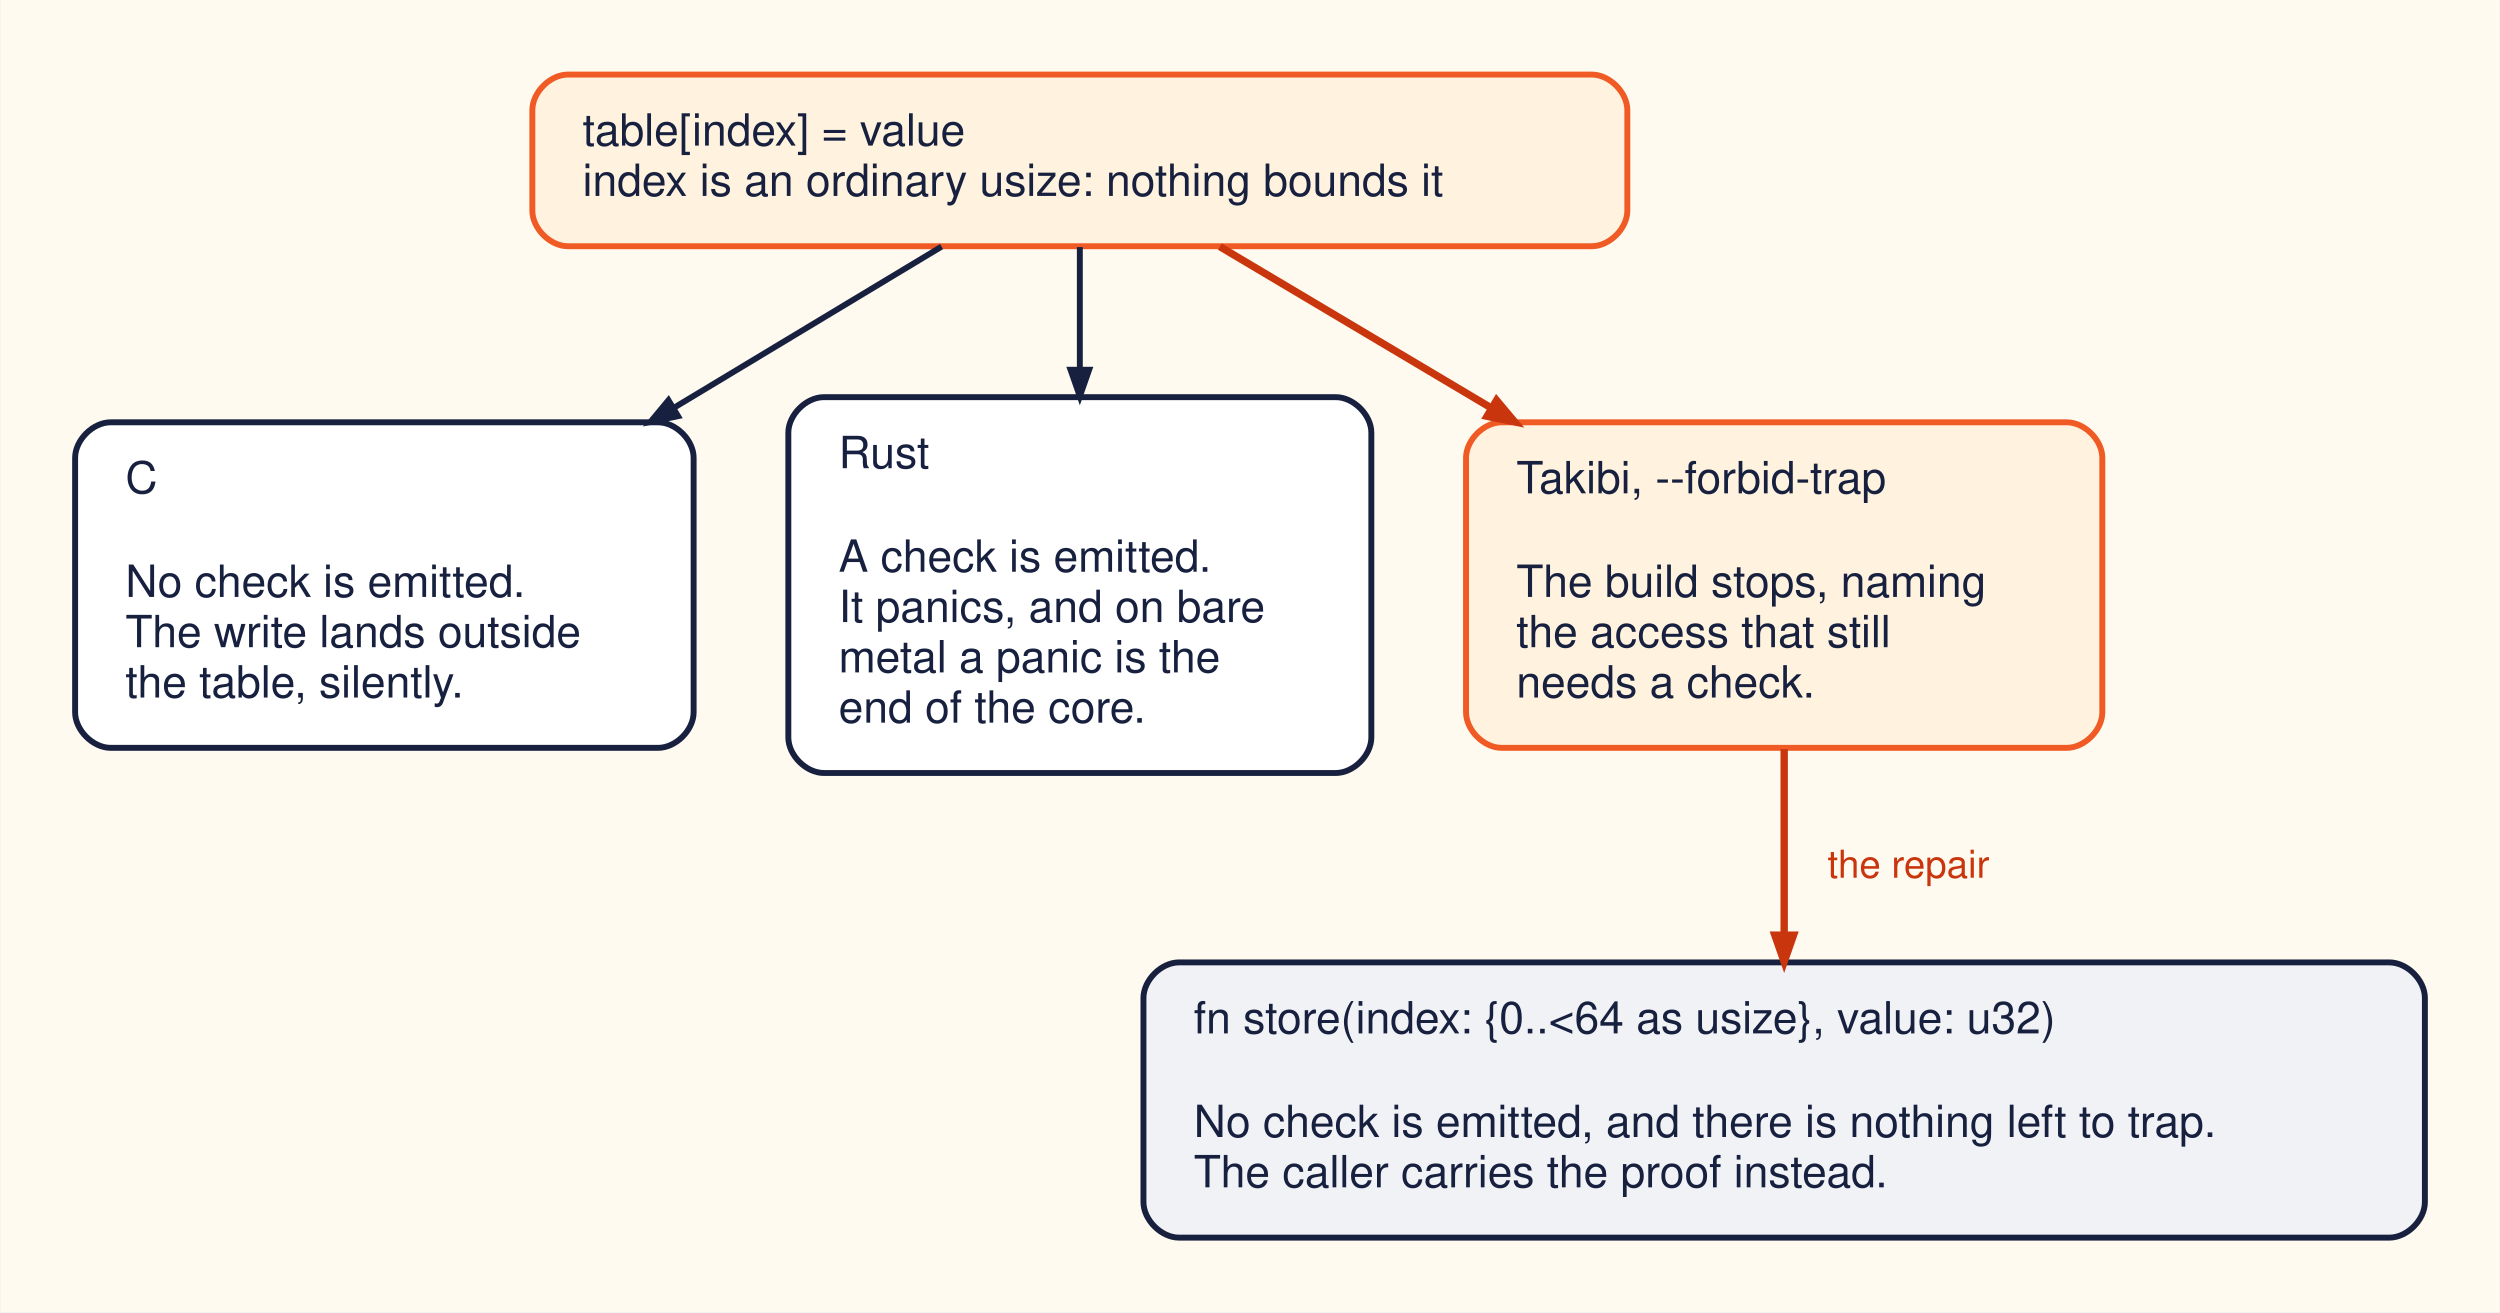
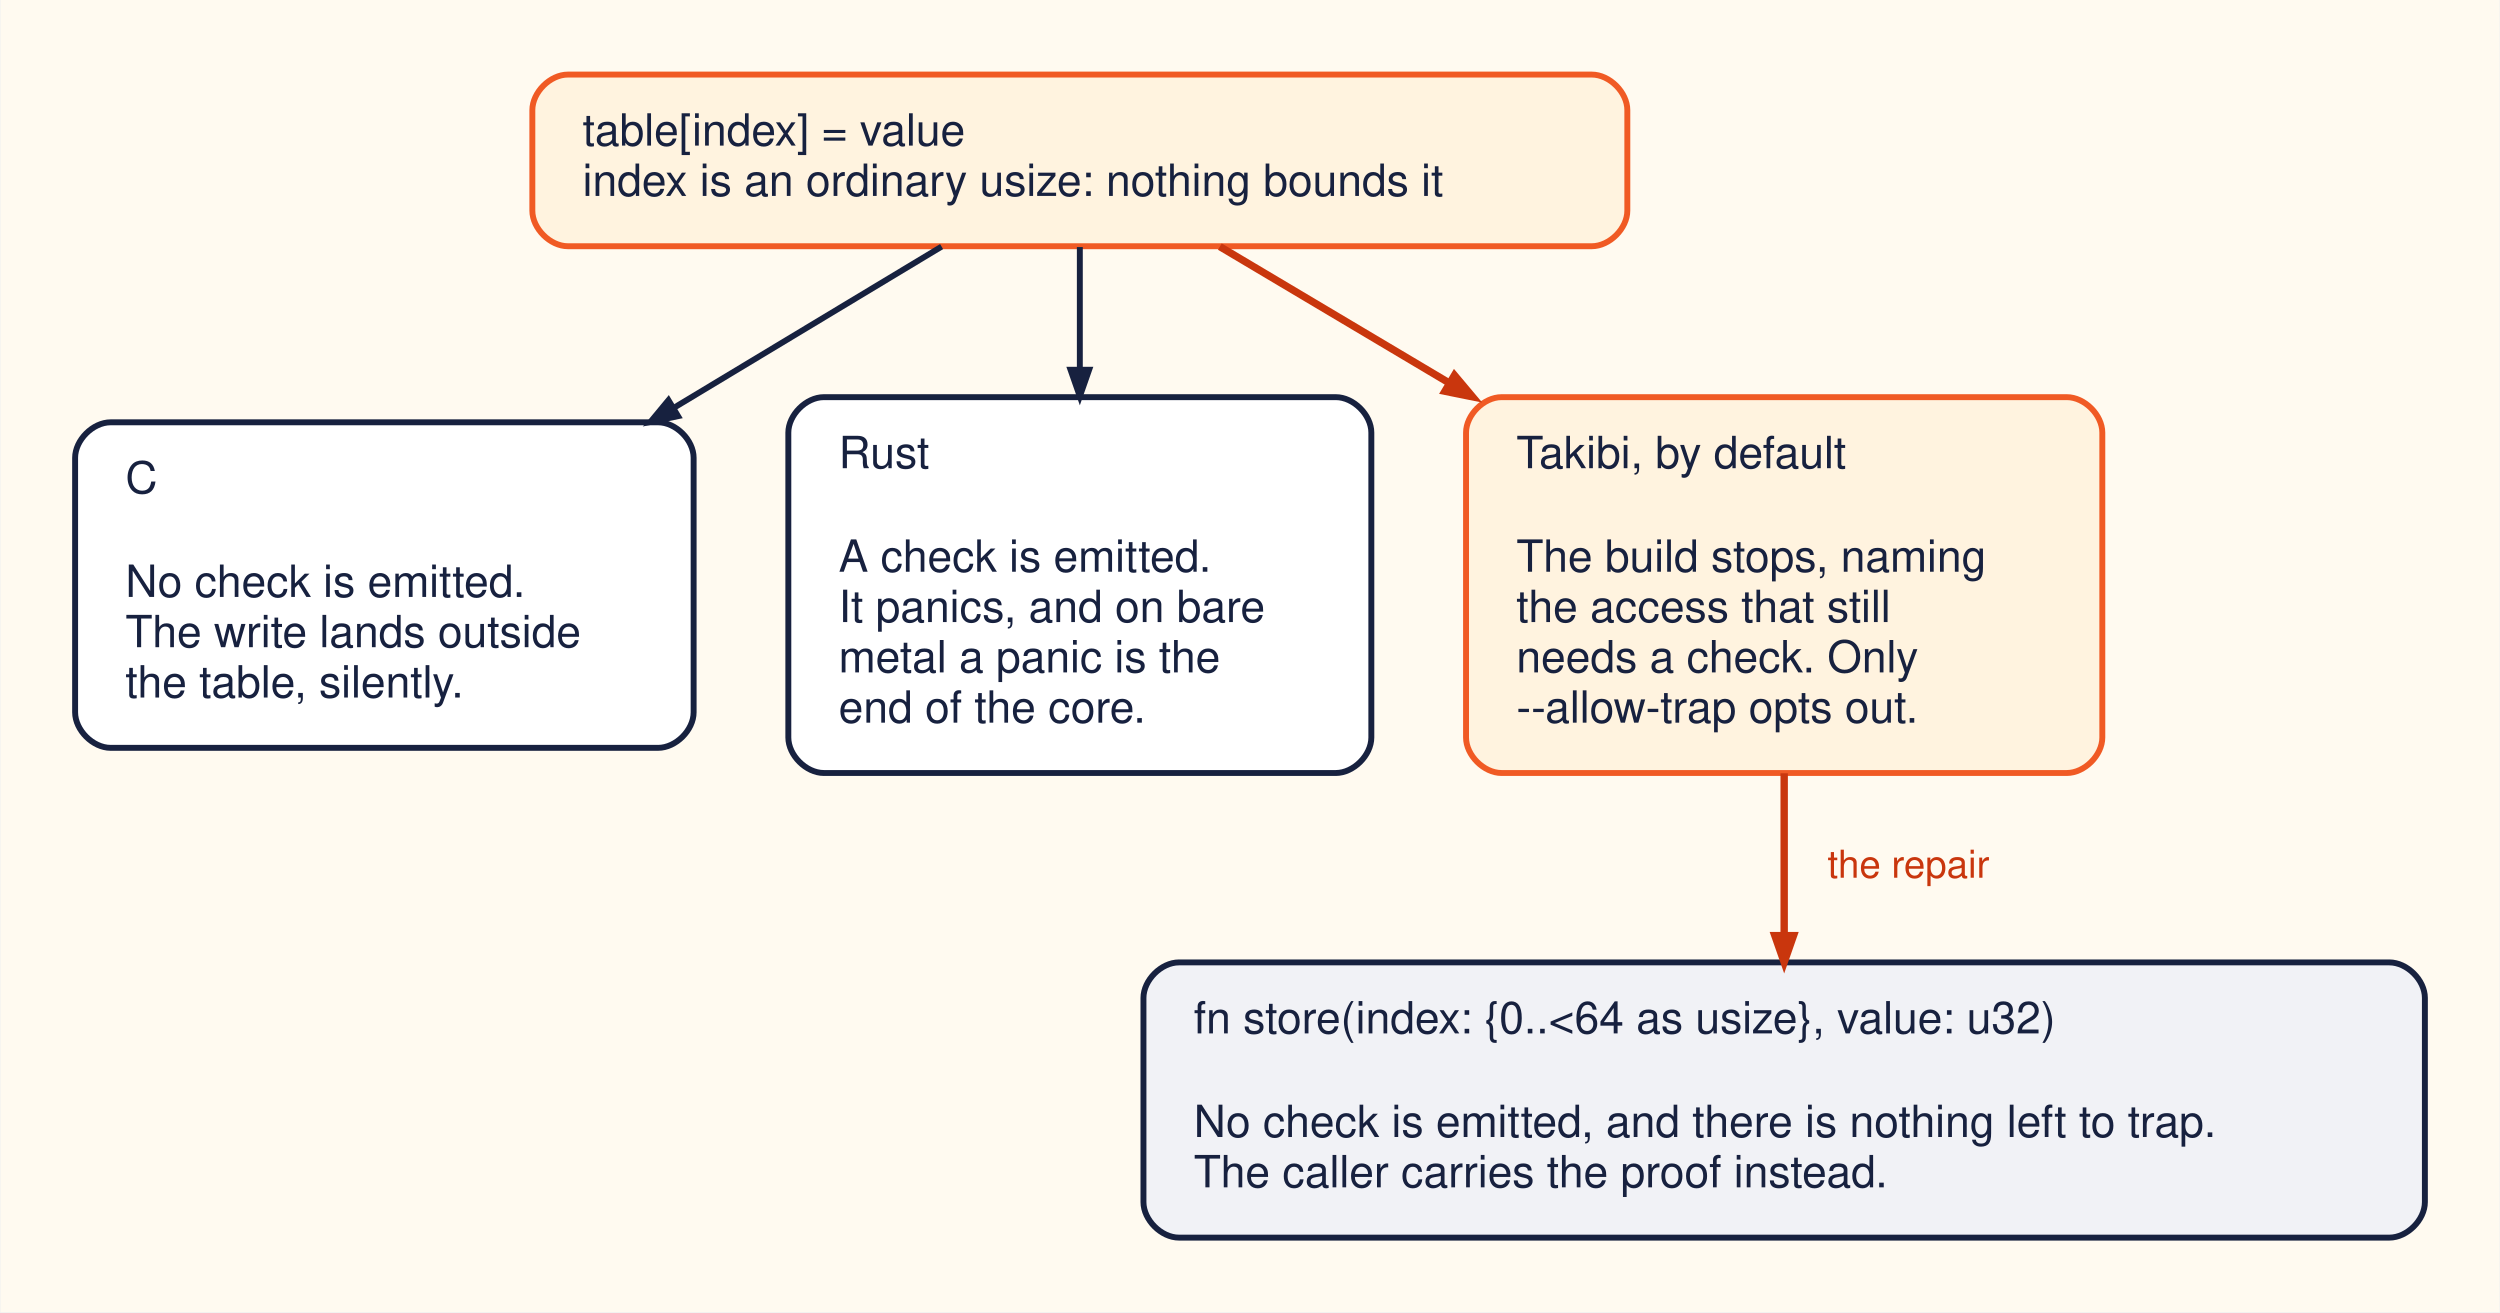
<svg xmlns="http://www.w3.org/2000/svg" width="844pt" height="443pt" viewBox="0.00 0.00 844.40 443.40">
  <g id="graph0" class="graph" transform="scale(1 1) rotate(0) translate(25.2 418.2)">
    <polygon fill="#fffaf0" stroke="transparent" points="-25.2,25.2 -25.2,-418.2 819.2,-418.2 819.2,25.2 -25.2,25.2" />
    <g id="node1" class="node">
      <path fill="#fff3df" stroke="#f05a24" stroke-width="2" d="M512.5,-393C512.5,-393 166.5,-393 166.5,-393 160.5,-393 154.5,-387 154.5,-381 154.5,-381 154.5,-347 154.5,-347 154.5,-341 160.5,-335 166.5,-335 166.5,-335 512.5,-335 512.5,-335 518.5,-335 524.5,-341 524.5,-347 524.5,-347 524.5,-381 524.5,-381 524.5,-387 518.5,-393 512.5,-393" />
      <text text-anchor="start" x="171.5" y="-369" font-family="Helvetica, Arial, Liberation Sans, sans-serif" font-size="15.00" fill="#17213f">table[index] = value</text>
      <text text-anchor="start" x="171.5" y="-352" font-family="Helvetica, Arial, Liberation Sans, sans-serif" font-size="15.00" fill="#17213f">index is an ordinary usize: nothing bounds it</text>
    </g>
    <g id="node2" class="node">
      <path fill="#ffffff" stroke="#17213f" stroke-width="2" d="M197,-275.5C197,-275.5 12,-275.5 12,-275.5 6,-275.5 0,-269.5 0,-263.5 0,-263.5 0,-177.5 0,-177.5 0,-171.5 6,-165.5 12,-165.5 12,-165.5 197,-165.5 197,-165.5 203,-165.5 209,-171.5 209,-177.5 209,-177.5 209,-263.5 209,-263.5 209,-269.5 203,-275.5 197,-275.5" />
      <text text-anchor="start" x="17" y="-251.5" font-family="Helvetica, Arial, Liberation Sans, sans-serif" font-size="15.00" fill="#17213f">C</text>
      <text text-anchor="start" x="17" y="-216.5" font-family="Helvetica, Arial, Liberation Sans, sans-serif" font-size="15.00" fill="#17213f">No check is emitted.</text>
      <text text-anchor="start" x="17" y="-199.5" font-family="Helvetica, Arial, Liberation Sans, sans-serif" font-size="15.00" fill="#17213f">The write lands outside</text>
      <text text-anchor="start" x="17" y="-182.5" font-family="Helvetica, Arial, Liberation Sans, sans-serif" font-size="15.00" fill="#17213f">the table, silently.</text>
    </g>
    <g id="edge1" class="edge">
      <path fill="none" stroke="#17213f" stroke-width="2" d="M292.79,-334.87C266.88,-319.27 233.64,-299.26 202.32,-280.4" />
      <polygon fill="#17213f" stroke="#17213f" stroke-width="2" points="203.74,-277.58 194.41,-275.64 200.49,-282.98 203.74,-277.58" />
    </g>
    <g id="node3" class="node">
      <path fill="#ffffff" stroke="#17213f" stroke-width="2" d="M426,-284C426,-284 253,-284 253,-284 247,-284 241,-278 241,-272 241,-272 241,-169 241,-169 241,-163 247,-157 253,-157 253,-157 426,-157 426,-157 432,-157 438,-163 438,-169 438,-169 438,-272 438,-272 438,-278 432,-284 426,-284" />
      <text text-anchor="start" x="258" y="-260" font-family="Helvetica, Arial, Liberation Sans, sans-serif" font-size="15.00" fill="#17213f">Rust</text>
      <text text-anchor="start" x="258" y="-225" font-family="Helvetica, Arial, Liberation Sans, sans-serif" font-size="15.00" fill="#17213f">A check is emitted.</text>
      <text text-anchor="start" x="258" y="-208" font-family="Helvetica, Arial, Liberation Sans, sans-serif" font-size="15.00" fill="#17213f">It panics, and on bare</text>
      <text text-anchor="start" x="258" y="-191" font-family="Helvetica, Arial, Liberation Sans, sans-serif" font-size="15.00" fill="#17213f">metal a panic is the</text>
      <text text-anchor="start" x="258" y="-174" font-family="Helvetica, Arial, Liberation Sans, sans-serif" font-size="15.00" fill="#17213f">end of the core.</text>
    </g>
    <g id="edge2" class="edge">
      <path fill="none" stroke="#17213f" stroke-width="2" d="M339.5,-334.71C339.5,-322.68 339.5,-308.07 339.5,-293.38" />
      <polygon fill="#17213f" stroke="#17213f" stroke-width="2" points="342.65,-293.26 339.5,-284.26 336.35,-293.26 342.65,-293.26" />
    </g>
    <g id="node4" class="node">
-       <path fill="#fff3df" stroke="#f05a24" stroke-width="2" d="M673,-275.5C673,-275.5 482,-275.5 482,-275.5 476,-275.5 470,-269.5 470,-263.5 470,-263.5 470,-177.5 470,-177.5 470,-171.5 476,-165.5 482,-165.5 482,-165.5 673,-165.5 673,-165.5 679,-165.5 685,-171.5 685,-177.5 685,-177.5 685,-263.5 685,-263.5 685,-269.5 679,-275.5 673,-275.5" />
-       <text text-anchor="start" x="487" y="-251.5" font-family="Helvetica, Arial, Liberation Sans, sans-serif" font-size="15.00" fill="#17213f">Takibi, --forbid-trap</text>
-       <text text-anchor="start" x="487" y="-216.5" font-family="Helvetica, Arial, Liberation Sans, sans-serif" font-size="15.00" fill="#17213f">The build stops, naming</text>
-       <text text-anchor="start" x="487" y="-199.5" font-family="Helvetica, Arial, Liberation Sans, sans-serif" font-size="15.00" fill="#17213f">the access that still</text>
-       <text text-anchor="start" x="487" y="-182.5" font-family="Helvetica, Arial, Liberation Sans, sans-serif" font-size="15.00" fill="#17213f">needs a check.</text>
+       <path fill="#fff3df" stroke="#f05a24" stroke-width="2" d="M673,-284C673,-284 482,-284 482,-284 476,-284 470,-278 470,-272 470,-272 470,-169 470,-169 470,-163 476,-157 482,-157 482,-157 673,-157 673,-157 679,-157 685,-163 685,-169 685,-169 685,-272 685,-272 685,-278 679,-284 673,-284" />
+       <text text-anchor="start" x="487" y="-260" font-family="Helvetica, Arial, Liberation Sans, sans-serif" font-size="15.00" fill="#17213f">Takibi, by default</text>
+       <text text-anchor="start" x="487" y="-225" font-family="Helvetica, Arial, Liberation Sans, sans-serif" font-size="15.00" fill="#17213f">The build stops, naming</text>
+       <text text-anchor="start" x="487" y="-208" font-family="Helvetica, Arial, Liberation Sans, sans-serif" font-size="15.00" fill="#17213f">the access that still</text>
+       <text text-anchor="start" x="487" y="-191" font-family="Helvetica, Arial, Liberation Sans, sans-serif" font-size="15.00" fill="#17213f">needs a check. Only</text>
+       <text text-anchor="start" x="487" y="-174" font-family="Helvetica, Arial, Liberation Sans, sans-serif" font-size="15.00" fill="#17213f">--allow-trap opts out.</text>
    </g>
    <g id="edge3" class="edge">
-       <path fill="none" stroke="#c9360d" stroke-width="2.5" d="M386.81,-334.87C413.05,-319.27 446.71,-299.26 478.43,-280.4" />
-       <polygon fill="#c9360d" stroke="#c9360d" stroke-width="2.5" points="480.32,-282.94 486.44,-275.64 477.1,-277.53 480.32,-282.94" />
+       <path fill="none" stroke="#c9360d" stroke-width="2.5" d="M386.81,-334.87C409.14,-321.6 436.84,-305.13 464.15,-288.89" />
+       <polygon fill="#c9360d" stroke="#c9360d" stroke-width="2.5" points="466.09,-291.4 472.22,-284.1 462.87,-285.99 466.09,-291.4" />
    </g>
    <g id="node5" class="node">
      <path fill="#f1f2f6" stroke="#17213f" stroke-width="2" d="M782,-93C782,-93 373,-93 373,-93 367,-93 361,-87 361,-81 361,-81 361,-12 361,-12 361,-6 367,0 373,0 373,0 782,0 782,0 788,0 794,-6 794,-12 794,-12 794,-81 794,-81 794,-87 788,-93 782,-93" />
      <text text-anchor="start" x="378" y="-69" font-family="Helvetica, Arial, Liberation Sans, sans-serif" font-size="15.00" fill="#17213f">fn store(index: {0..&lt;64 as usize}, value: u32)</text>
      <text text-anchor="start" x="378" y="-34" font-family="Helvetica, Arial, Liberation Sans, sans-serif" font-size="15.00" fill="#17213f">No check is emitted, and there is nothing left to trap.</text>
      <text text-anchor="start" x="378" y="-17" font-family="Helvetica, Arial, Liberation Sans, sans-serif" font-size="15.00" fill="#17213f">The caller carries the proof instead.</text>
    </g>
    <g id="edge4" class="edge">
-       <path fill="none" stroke="#c9360d" stroke-width="2.5" d="M577.5,-165.08C577.5,-145.02 577.5,-122.3 577.5,-102.22" />
-       <polygon fill="#c9360d" stroke="#c9360d" stroke-width="2.5" points="580.65,-102.2 577.5,-93.2 574.35,-102.2 580.65,-102.2" />
+       <path fill="none" stroke="#c9360d" stroke-width="2.5" d="M577.5,-156.92C577.5,-139.09 577.5,-119.8 577.5,-102.46" />
+       <polygon fill="#c9360d" stroke="#c9360d" stroke-width="2.5" points="580.65,-102.05 577.5,-93.05 574.35,-102.05 580.65,-102.05" />
      <text text-anchor="middle" x="619.5" y="-121.6" font-family="Helvetica, Arial, Liberation Sans, sans-serif" font-size="13.00" fill="#c9360d">  the repair  </text>
    </g>
  </g>
</svg>
